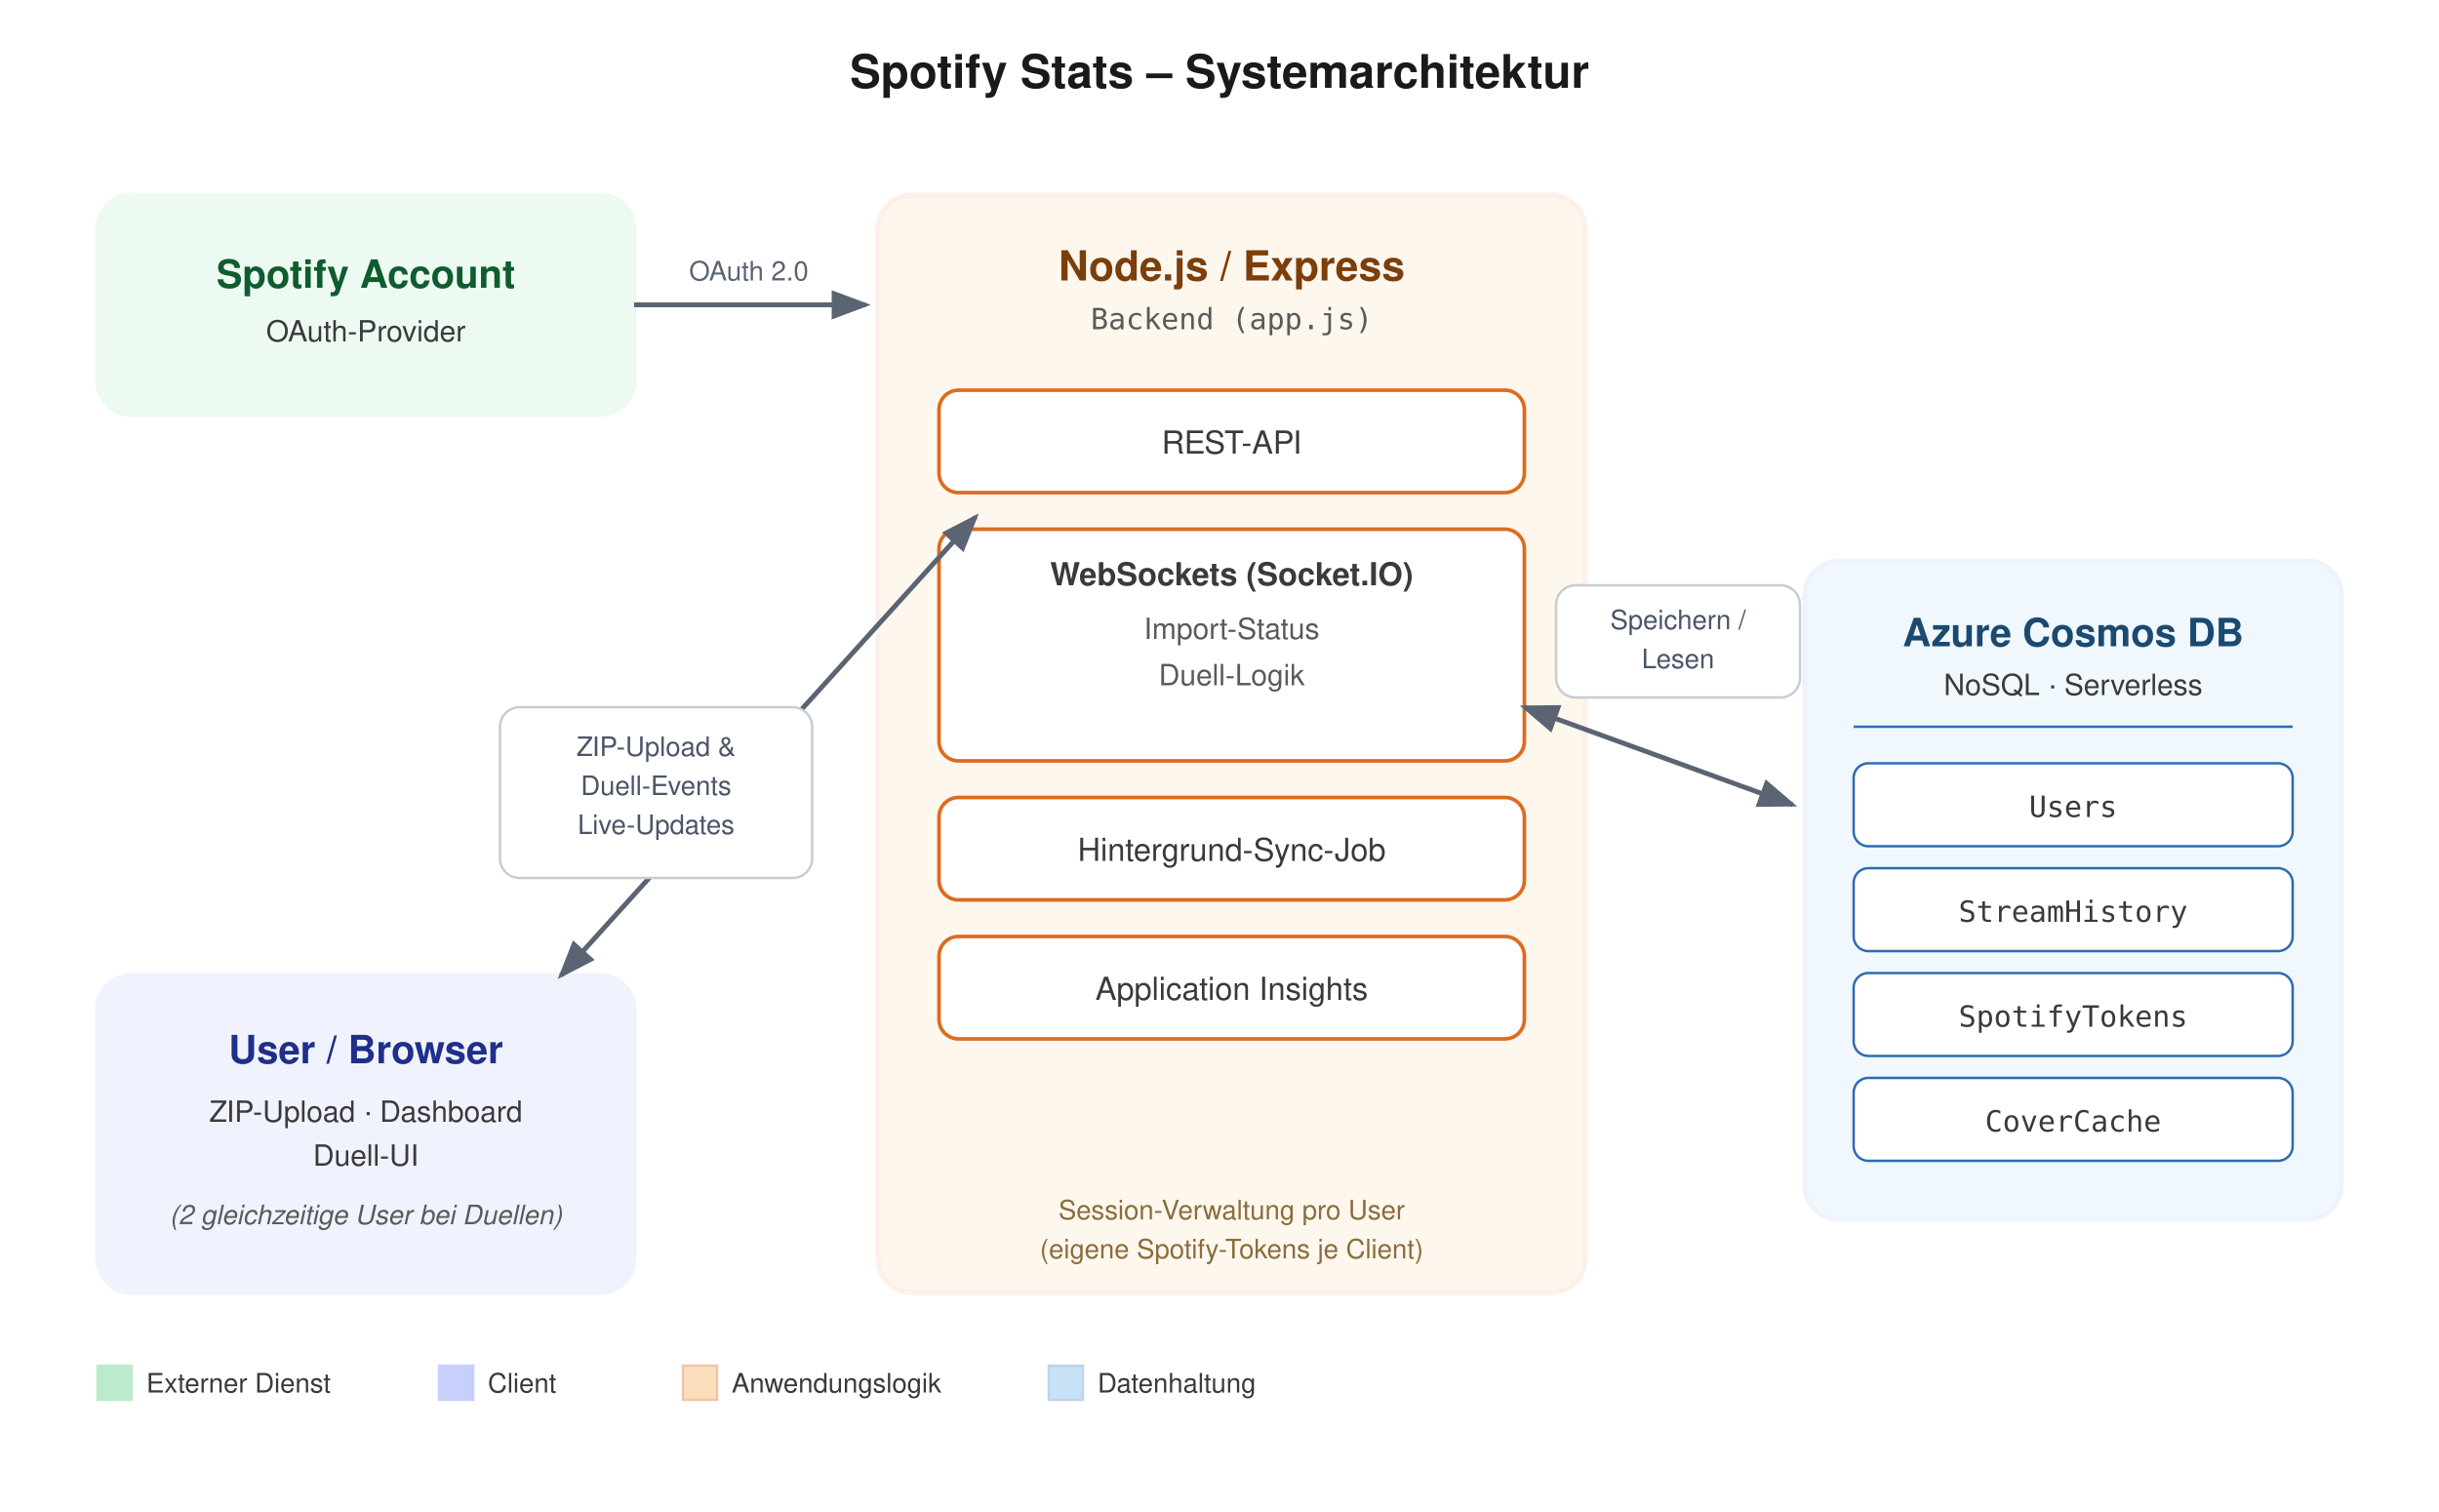
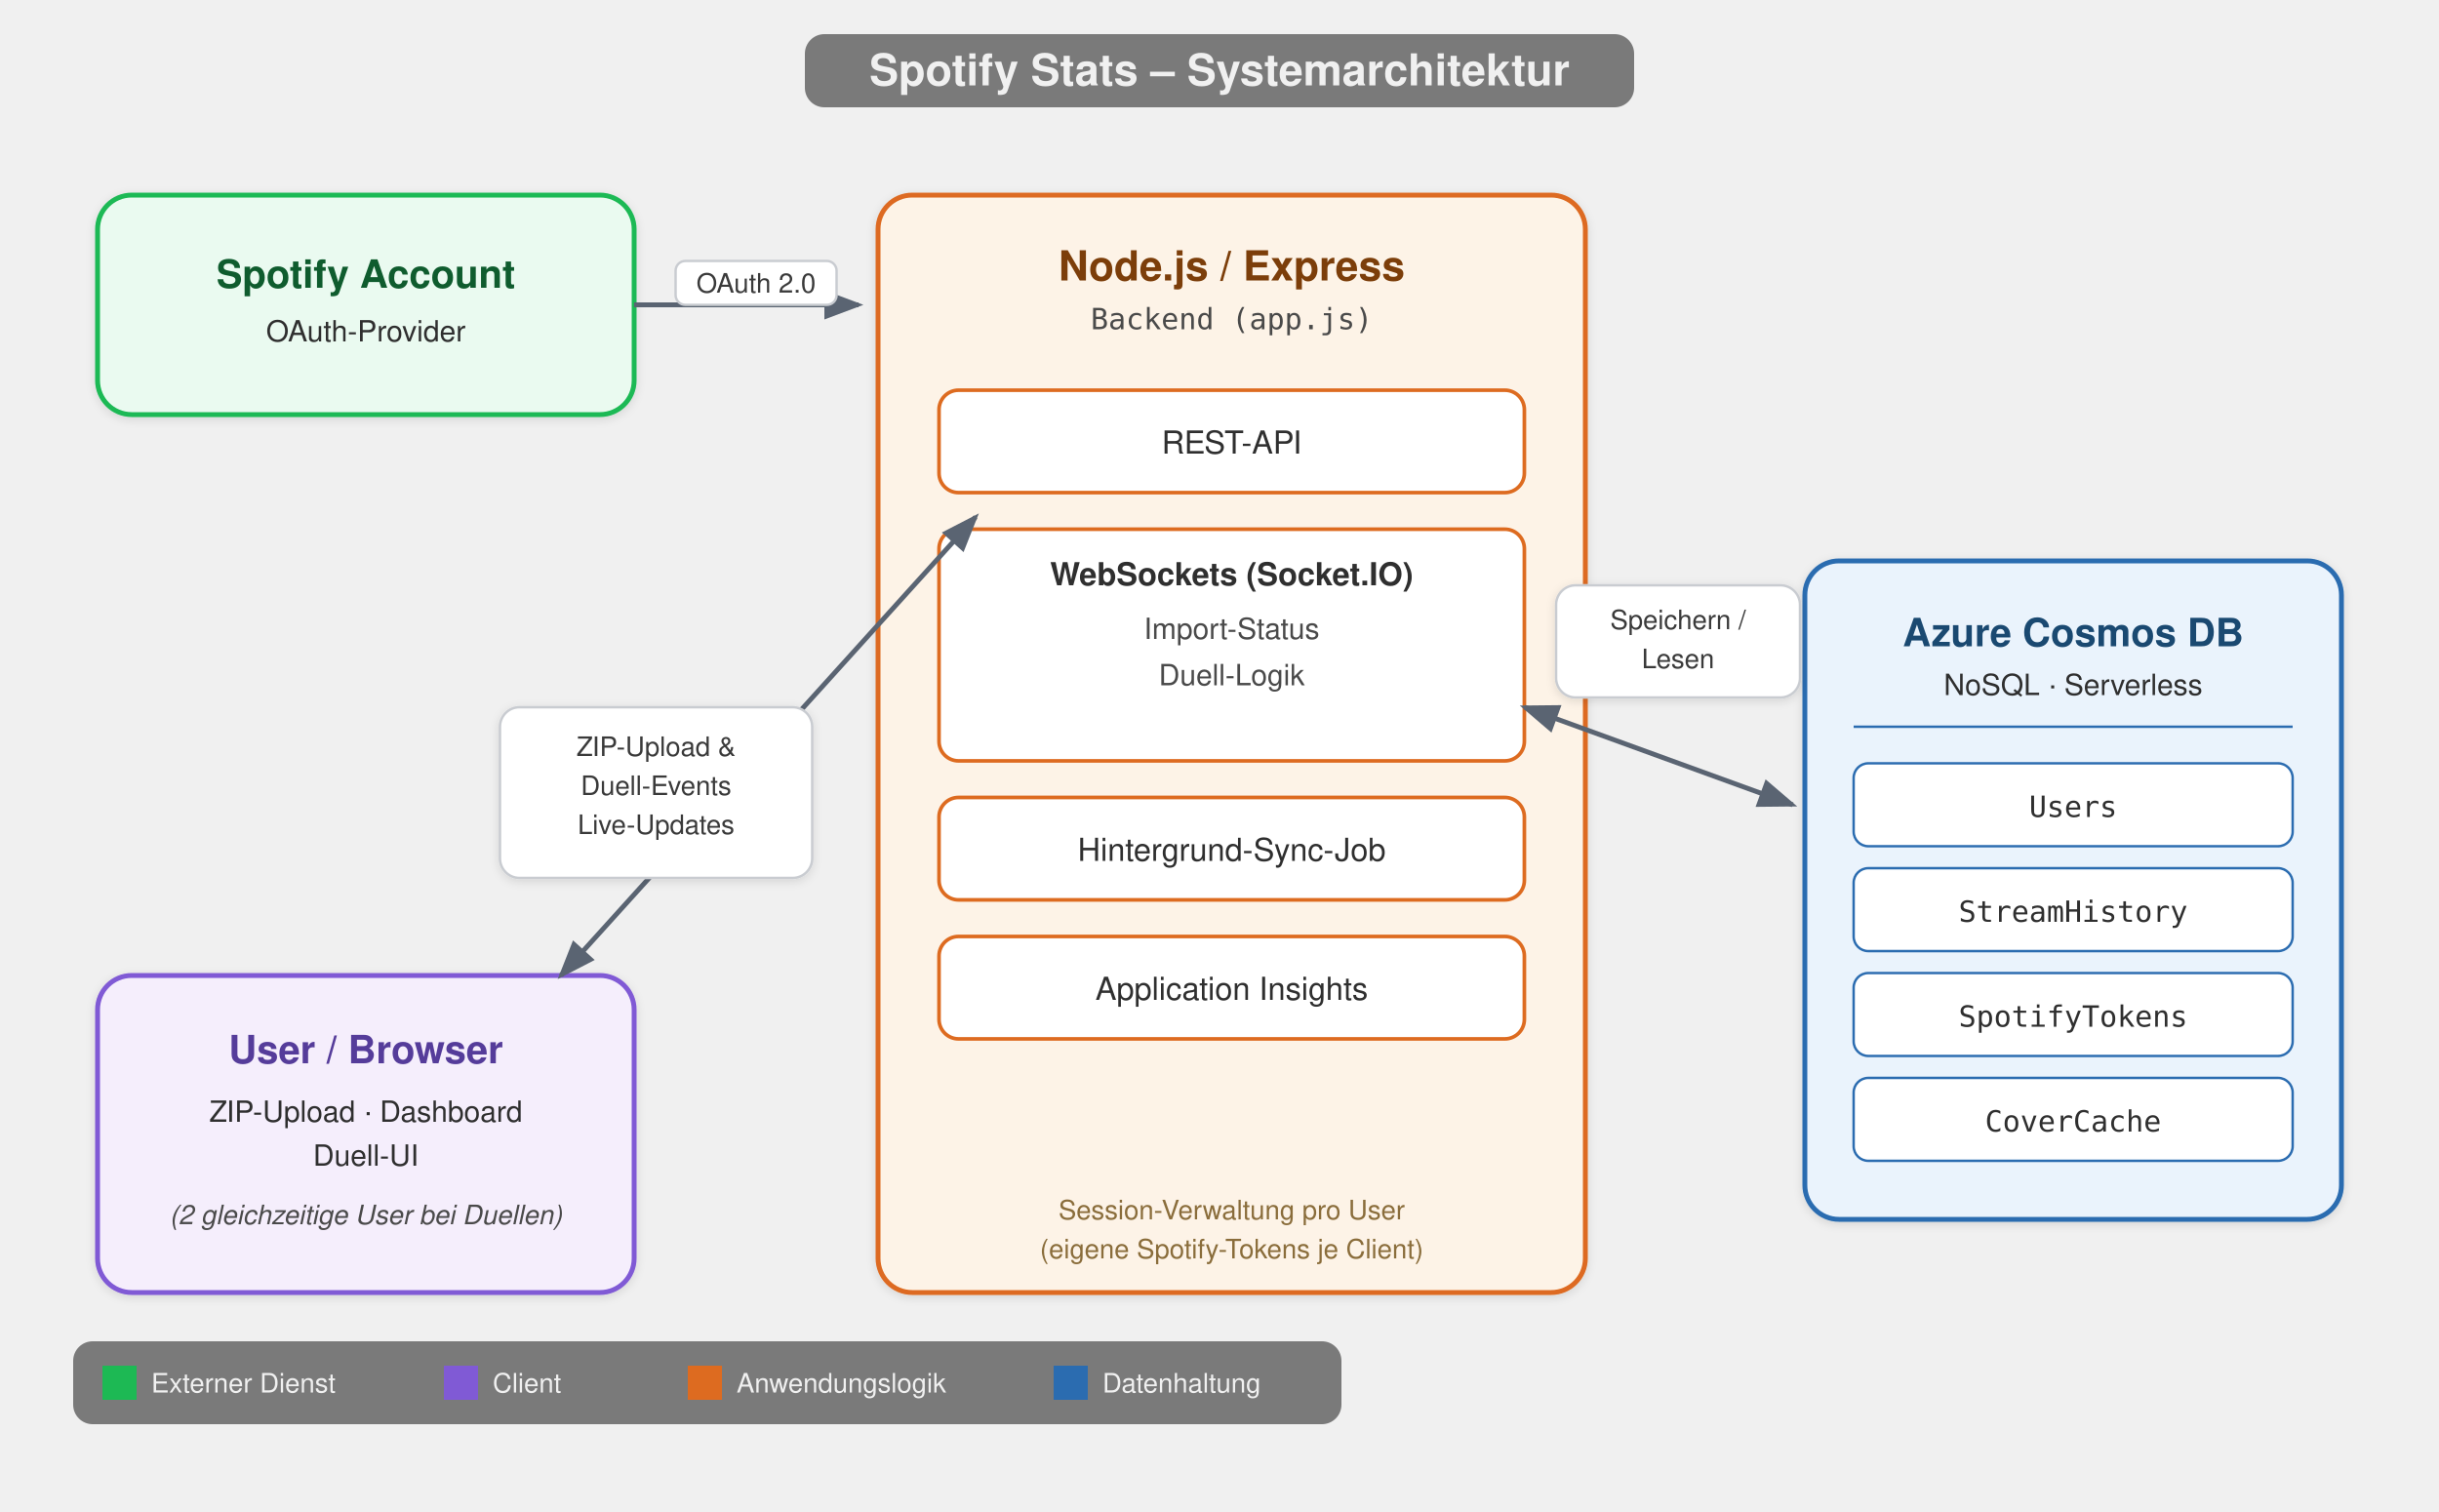
<svg xmlns="http://www.w3.org/2000/svg" viewBox="0 0 1000 620" font-family="Helvetica, Arial, sans-serif">
  <defs>
    <marker id="arrow" markerWidth="9" markerHeight="9" refX="7" refY="3" orient="auto" markerUnits="strokeWidth">
      <path d="M0,0 L0,6 L8,3 z" fill="#5a6472" />
    </marker>
    <marker id="arrowStart" markerWidth="9" markerHeight="9" refX="1" refY="3" orient="auto" markerUnits="strokeWidth">
      <path d="M8,0 L8,6 L0,3 z" fill="#5a6472" />
    </marker>
+     <filter id="cardShadow" x="-20%" y="-20%" width="140%" height="140%">
+       <feDropShadow dx="0" dy="1" stdDeviation="2" flood-color="#000000" flood-opacity="0.12" />
+     </filter>
  </defs>
-   <rect width="1000" height="620" fill="#ffffff" />
-   <text x="500" y="36" text-anchor="middle" font-size="19" font-weight="700" fill="#1a1a1a">Spotify Stats – Systemarchitektur</text>
-   <rect x="40" y="80" width="220" height="90" rx="14" fill="#1DB954" opacity="0.08" stroke="#1DB954" stroke-width="2" />
+   <rect x="330" y="14" width="340" height="30" rx="8" fill="#1a1a1a" opacity="0.55" />
+   <text x="500" y="35" text-anchor="middle" font-size="18" font-weight="700" fill="#f0f0f0">Spotify Stats – Systemarchitektur</text>
+   <rect x="40" y="80" width="220" height="90" rx="14" fill="#eafaf0" stroke="#1DB954" stroke-width="2" filter="url(#cardShadow)" />
  <text x="150" y="118" text-anchor="middle" font-size="16" font-weight="700" fill="#0f5c2e">Spotify Account</text>
-   <text x="150" y="140" text-anchor="middle" font-size="12" fill="#3a3a3a">OAuth-Provider</text>
-   <rect x="40" y="400" width="220" height="130" rx="14" fill="#4361ee" opacity="0.08" stroke="#4361ee" stroke-width="2" />
-   <text x="150" y="436" text-anchor="middle" font-size="16" font-weight="700" fill="#1f2f8a">User / Browser</text>
-   <text x="150" y="460" text-anchor="middle" font-size="12" fill="#3a3a3a">ZIP-Upload · Dashboard</text>
-   <text x="150" y="478" text-anchor="middle" font-size="12" fill="#3a3a3a">Duell-UI</text>
-   <text x="150" y="502" text-anchor="middle" font-size="11" fill="#5a5a5a" font-style="italic">(2 gleichzeitige User bei Duellen)</text>
-   <rect x="360" y="80" width="290" height="450" rx="14" fill="#f6ad55" opacity="0.10" stroke="#dd6b20" stroke-width="2" />
+   <text x="150" y="140" text-anchor="middle" font-size="12" fill="#2f2f2f">OAuth-Provider</text>
+   <rect x="40" y="400" width="220" height="130" rx="14" fill="#f5eefc" stroke="#805ad5" stroke-width="2" filter="url(#cardShadow)" />
+   <text x="150" y="436" text-anchor="middle" font-size="16" font-weight="700" fill="#553c9a">User / Browser</text>
+   <text x="150" y="460" text-anchor="middle" font-size="12" fill="#2f2f2f">ZIP-Upload · Dashboard</text>
+   <text x="150" y="478" text-anchor="middle" font-size="12" fill="#2f2f2f">Duell-UI</text>
+   <text x="150" y="502" text-anchor="middle" font-size="11" fill="#4a4a4a" font-style="italic">(2 gleichzeitige User bei Duellen)</text>
+   <rect x="360" y="80" width="290" height="450" rx="14" fill="#fdf3e7" stroke="#dd6b20" stroke-width="2" filter="url(#cardShadow)" />
  <text x="505" y="115" text-anchor="middle" font-size="17" font-weight="700" fill="#7c3e0a">Node.js / Express</text>
-   <text x="505" y="135" text-anchor="middle" font-size="12" fill="#5a5a5a" font-family="monospace">Backend (app.js)</text>
+   <text x="505" y="135" text-anchor="middle" font-size="12" fill="#4a4a4a" font-family="monospace">Backend (app.js)</text>
  <rect x="385" y="160" width="240" height="42" rx="8" fill="#ffffff" stroke="#dd6b20" stroke-width="1.5" />
-   <text x="505" y="186" text-anchor="middle" font-size="13" fill="#3a3a3a">REST-API</text>
+   <text x="505" y="186" text-anchor="middle" font-size="13" fill="#2f2f2f">REST-API</text>
  <rect x="385" y="217" width="240" height="95" rx="8" fill="#ffffff" stroke="#dd6b20" stroke-width="1.5" />
-   <text x="505" y="240" text-anchor="middle" font-size="13" font-weight="600" fill="#3a3a3a">WebSockets (Socket.IO)</text>
-   <text x="505" y="262" text-anchor="middle" font-size="12" fill="#5a5a5a">Import-Status</text>
-   <text x="505" y="281" text-anchor="middle" font-size="12" fill="#5a5a5a">Duell-Logik</text>
+   <text x="505" y="240" text-anchor="middle" font-size="13" font-weight="600" fill="#2f2f2f">WebSockets (Socket.IO)</text>
+   <text x="505" y="262" text-anchor="middle" font-size="12" fill="#4a4a4a">Import-Status</text>
+   <text x="505" y="281" text-anchor="middle" font-size="12" fill="#4a4a4a">Duell-Logik</text>
  <rect x="385" y="327" width="240" height="42" rx="8" fill="#ffffff" stroke="#dd6b20" stroke-width="1.5" />
-   <text x="505" y="353" text-anchor="middle" font-size="13" fill="#3a3a3a">Hintergrund-Sync-Job</text>
+   <text x="505" y="353" text-anchor="middle" font-size="13" fill="#2f2f2f">Hintergrund-Sync-Job</text>
  <rect x="385" y="384" width="240" height="42" rx="8" fill="#ffffff" stroke="#dd6b20" stroke-width="1.5" />
-   <text x="505" y="410" text-anchor="middle" font-size="13" fill="#3a3a3a">Application Insights</text>
+   <text x="505" y="410" text-anchor="middle" font-size="13" fill="#2f2f2f">Application Insights</text>
  <text x="505" y="500" text-anchor="middle" font-size="11" fill="#8a6d3b">Session-Verwaltung pro User</text>
  <text x="505" y="516" text-anchor="middle" font-size="11" fill="#8a6d3b">(eigene Spotify-Tokens je Client)</text>
-   <rect x="740" y="230" width="220" height="270" rx="14" fill="#4299e1" opacity="0.08" stroke="#2b6cb0" stroke-width="2" />
+   <rect x="740" y="230" width="220" height="270" rx="14" fill="#eaf3fc" stroke="#2b6cb0" stroke-width="2" filter="url(#cardShadow)" />
  <text x="850" y="265" text-anchor="middle" font-size="16" font-weight="700" fill="#1a4971">Azure Cosmos DB</text>
-   <text x="850" y="285" text-anchor="middle" font-size="12" fill="#3a3a3a">NoSQL · Serverless</text>
+   <text x="850" y="285" text-anchor="middle" font-size="12" fill="#2f2f2f">NoSQL · Serverless</text>
  <line x1="760" y1="298" x2="940" y2="298" stroke="#2b6cb0" stroke-width="1" />
  <rect x="760" y="313" width="180" height="34" rx="6" fill="#ffffff" stroke="#2b6cb0" stroke-width="1" />
-   <text x="850" y="335" text-anchor="middle" font-size="12" font-family="monospace" fill="#3a3a3a">Users</text>
+   <text x="850" y="335" text-anchor="middle" font-size="12" font-family="monospace" fill="#2f2f2f">Users</text>
  <rect x="760" y="356" width="180" height="34" rx="6" fill="#ffffff" stroke="#2b6cb0" stroke-width="1" />
-   <text x="850" y="378" text-anchor="middle" font-size="12" font-family="monospace" fill="#3a3a3a">StreamHistory</text>
+   <text x="850" y="378" text-anchor="middle" font-size="12" font-family="monospace" fill="#2f2f2f">StreamHistory</text>
  <rect x="760" y="399" width="180" height="34" rx="6" fill="#ffffff" stroke="#2b6cb0" stroke-width="1" />
-   <text x="850" y="421" text-anchor="middle" font-size="12" font-family="monospace" fill="#3a3a3a">SpotifyTokens</text>
+   <text x="850" y="421" text-anchor="middle" font-size="12" font-family="monospace" fill="#2f2f2f">SpotifyTokens</text>
  <rect x="760" y="442" width="180" height="34" rx="6" fill="#ffffff" stroke="#2b6cb0" stroke-width="1" />
-   <text x="850" y="464" text-anchor="middle" font-size="12" font-family="monospace" fill="#3a3a3a">CoverCache</text>
-   <line x1="260" y1="125" x2="355" y2="125" stroke="#5a6472" stroke-width="2" marker-end="url(#arrow)" />
-   <text x="307" y="115" text-anchor="middle" font-size="11" fill="#5a6472">OAuth 2.0</text>
+   <text x="850" y="464" text-anchor="middle" font-size="12" font-family="monospace" fill="#2f2f2f">CoverCache</text>
+   <line x1="260" y1="125" x2="352" y2="125" stroke="#5a6472" stroke-width="2" marker-end="url(#arrow)" />
+   <rect x="277" y="107" width="66" height="18" rx="4" fill="#ffffff" stroke="#c9ccd1" stroke-width="1" />
+   <text x="310" y="120" text-anchor="middle" font-size="11" fill="#3a3a3a">OAuth 2.0</text>
  <line x1="230" y1="400" x2="400" y2="212" stroke="#5a6472" stroke-width="2" marker-end="url(#arrow)" marker-start="url(#arrowStart)" />
-   <rect x="205" y="290" width="128" height="70" rx="8" fill="#ffffff" stroke="#c9ccd1" stroke-width="1" />
-   <text x="269" y="310" text-anchor="middle" font-size="11" fill="#4a5568">ZIP-Upload &amp;</text>
-   <text x="269" y="326" text-anchor="middle" font-size="11" fill="#4a5568">Duell-Events</text>
-   <text x="269" y="342" text-anchor="middle" font-size="11" fill="#4a5568">Live-Updates</text>
+   <rect x="205" y="290" width="128" height="70" rx="8" fill="#ffffff" stroke="#c9ccd1" stroke-width="1" filter="url(#cardShadow)" />
+   <text x="269" y="310" text-anchor="middle" font-size="11" fill="#3a3a3a">ZIP-Upload &amp;</text>
+   <text x="269" y="326" text-anchor="middle" font-size="11" fill="#3a3a3a">Duell-Events</text>
+   <text x="269" y="342" text-anchor="middle" font-size="11" fill="#3a3a3a">Live-Updates</text>
  <line x1="625" y1="290" x2="735" y2="330" stroke="#5a6472" stroke-width="2" marker-end="url(#arrow)" marker-start="url(#arrowStart)" />
-   <rect x="638" y="240" width="100" height="46" rx="8" fill="#ffffff" stroke="#c9ccd1" stroke-width="1" />
-   <text x="688" y="258" text-anchor="middle" font-size="11" fill="#4a5568">Speichern /</text>
-   <text x="688" y="274" text-anchor="middle" font-size="11" fill="#4a5568">Lesen</text>
-   <rect x="40" y="560" width="14" height="14" fill="#1DB954" opacity="0.3" stroke="#1DB954" />
-   <text x="60" y="571" font-size="11" fill="#3a3a3a">Externer Dienst</text>
-   <rect x="180" y="560" width="14" height="14" fill="#4361ee" opacity="0.3" stroke="#4361ee" />
-   <text x="200" y="571" font-size="11" fill="#3a3a3a">Client</text>
-   <rect x="280" y="560" width="14" height="14" fill="#f6ad55" opacity="0.4" stroke="#dd6b20" />
-   <text x="300" y="571" font-size="11" fill="#3a3a3a">Anwendungslogik</text>
-   <rect x="430" y="560" width="14" height="14" fill="#4299e1" opacity="0.3" stroke="#2b6cb0" />
-   <text x="450" y="571" font-size="11" fill="#3a3a3a">Datenhaltung</text>
+   <rect x="638" y="240" width="100" height="46" rx="8" fill="#ffffff" stroke="#c9ccd1" stroke-width="1" filter="url(#cardShadow)" />
+   <text x="688" y="258" text-anchor="middle" font-size="11" fill="#3a3a3a">Speichern /</text>
+   <text x="688" y="274" text-anchor="middle" font-size="11" fill="#3a3a3a">Lesen</text>
+   <rect x="30" y="550" width="520" height="34" rx="8" fill="#1a1a1a" opacity="0.55" />
+   <rect x="42" y="560" width="14" height="14" fill="#1DB954" />
+   <text x="62" y="571" font-size="11" fill="#f0f0f0">Externer Dienst</text>
+   <rect x="182" y="560" width="14" height="14" fill="#805ad5" />
+   <text x="202" y="571" font-size="11" fill="#f0f0f0">Client</text>
+   <rect x="282" y="560" width="14" height="14" fill="#dd6b20" />
+   <text x="302" y="571" font-size="11" fill="#f0f0f0">Anwendungslogik</text>
+   <rect x="432" y="560" width="14" height="14" fill="#2b6cb0" />
+   <text x="452" y="571" font-size="11" fill="#f0f0f0">Datenhaltung</text>
</svg>
